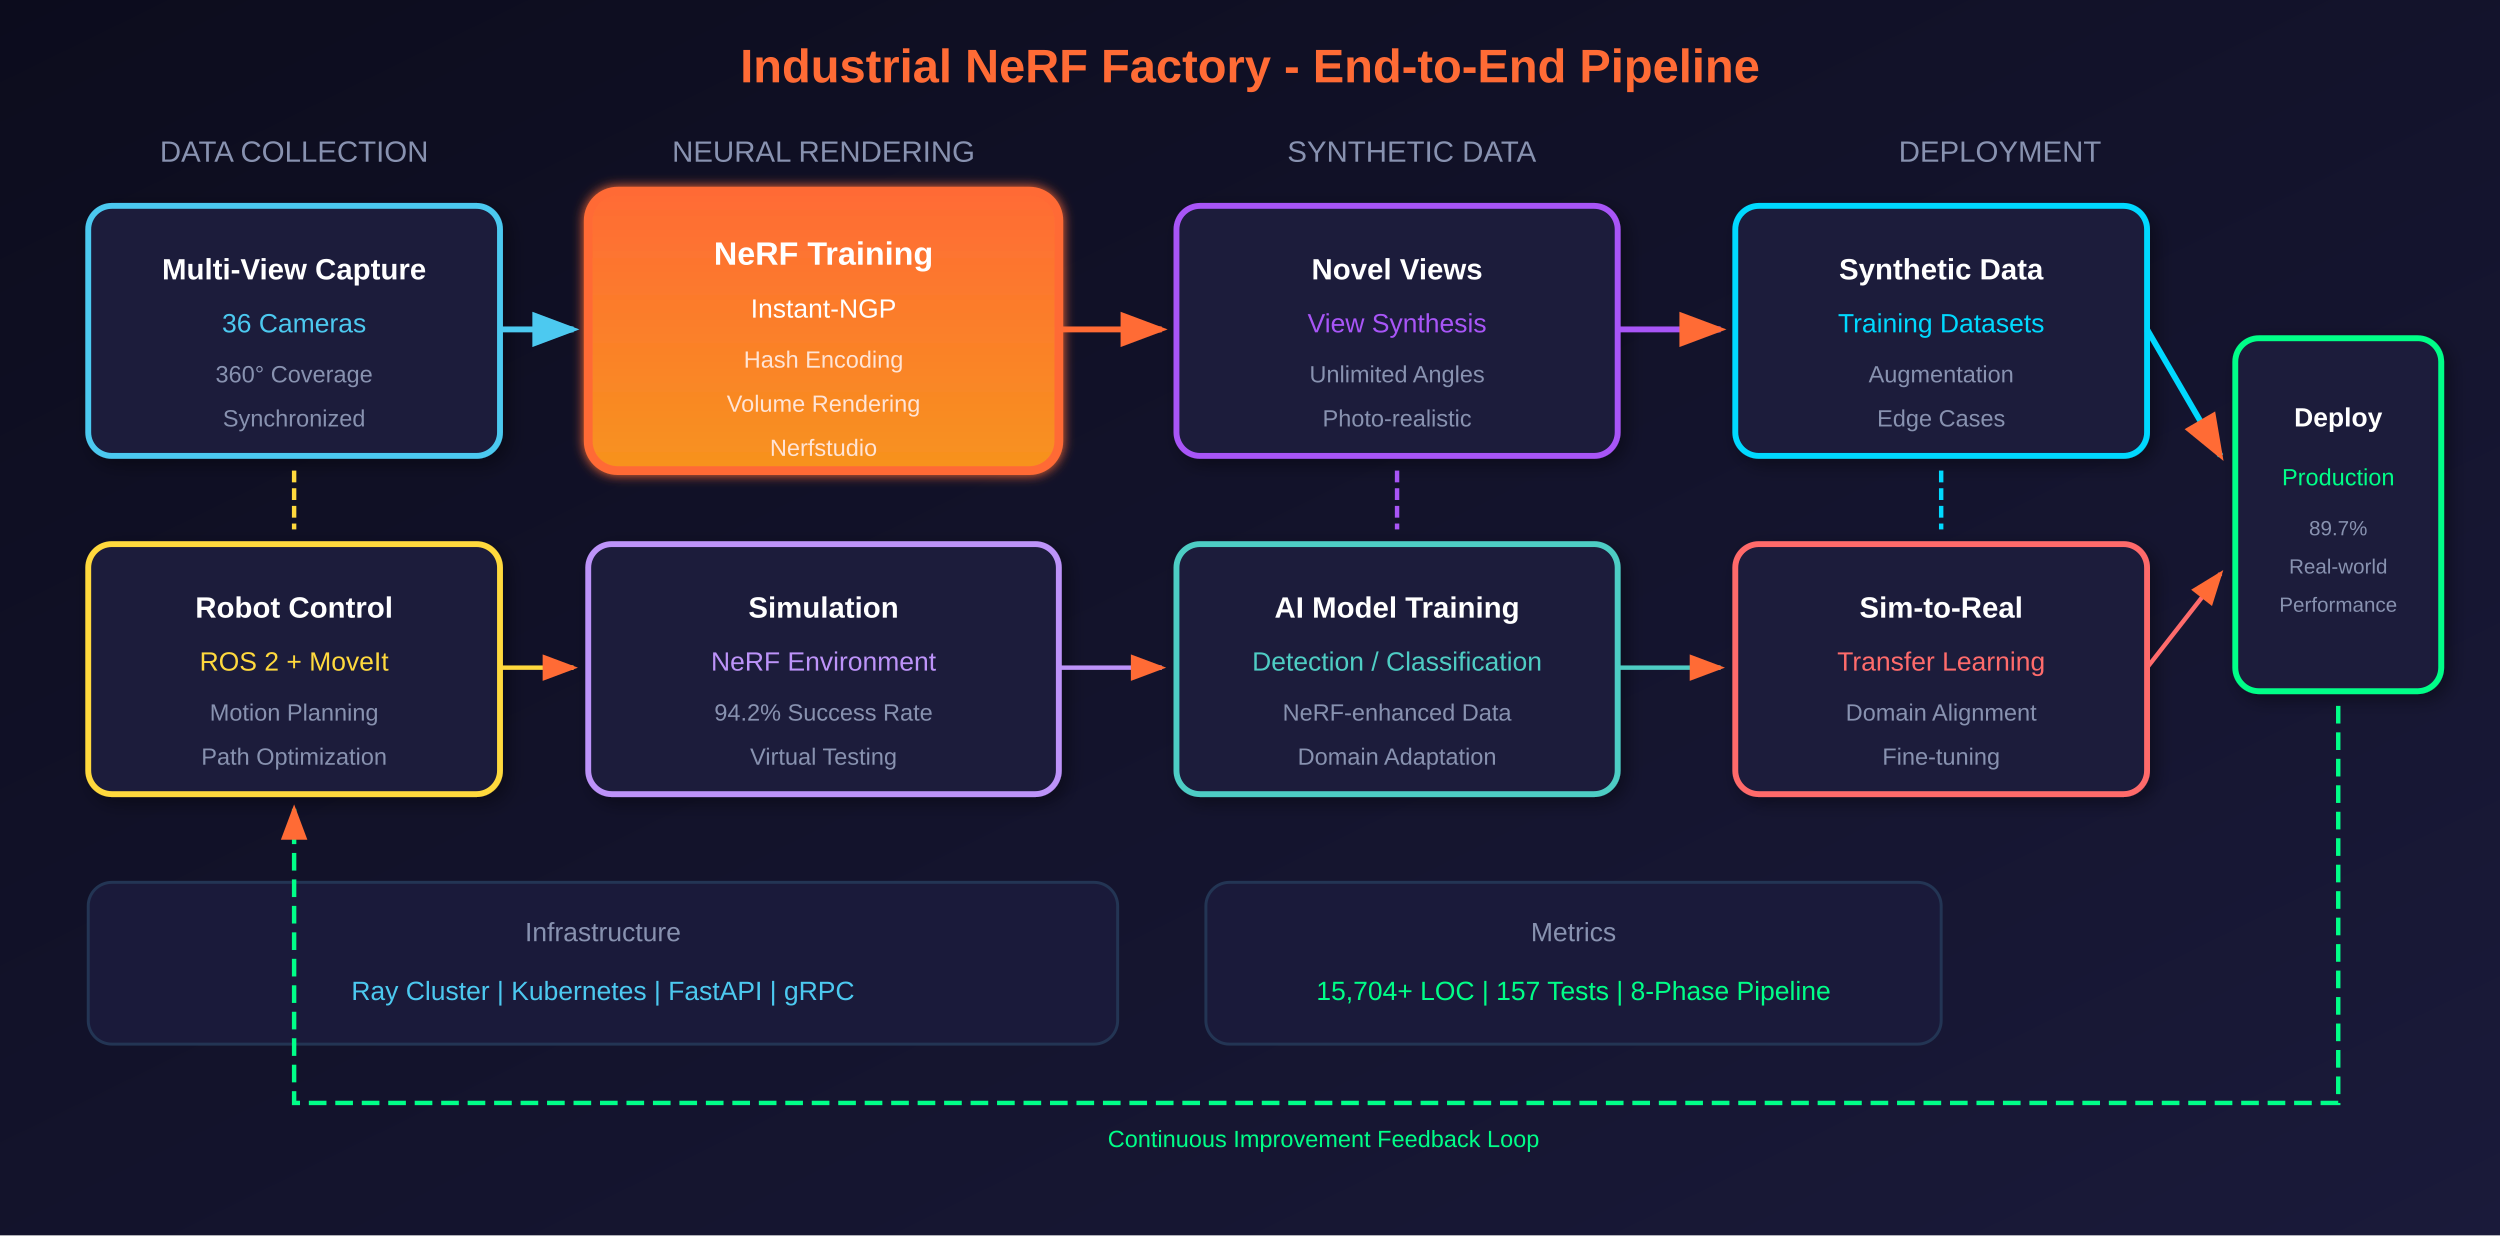
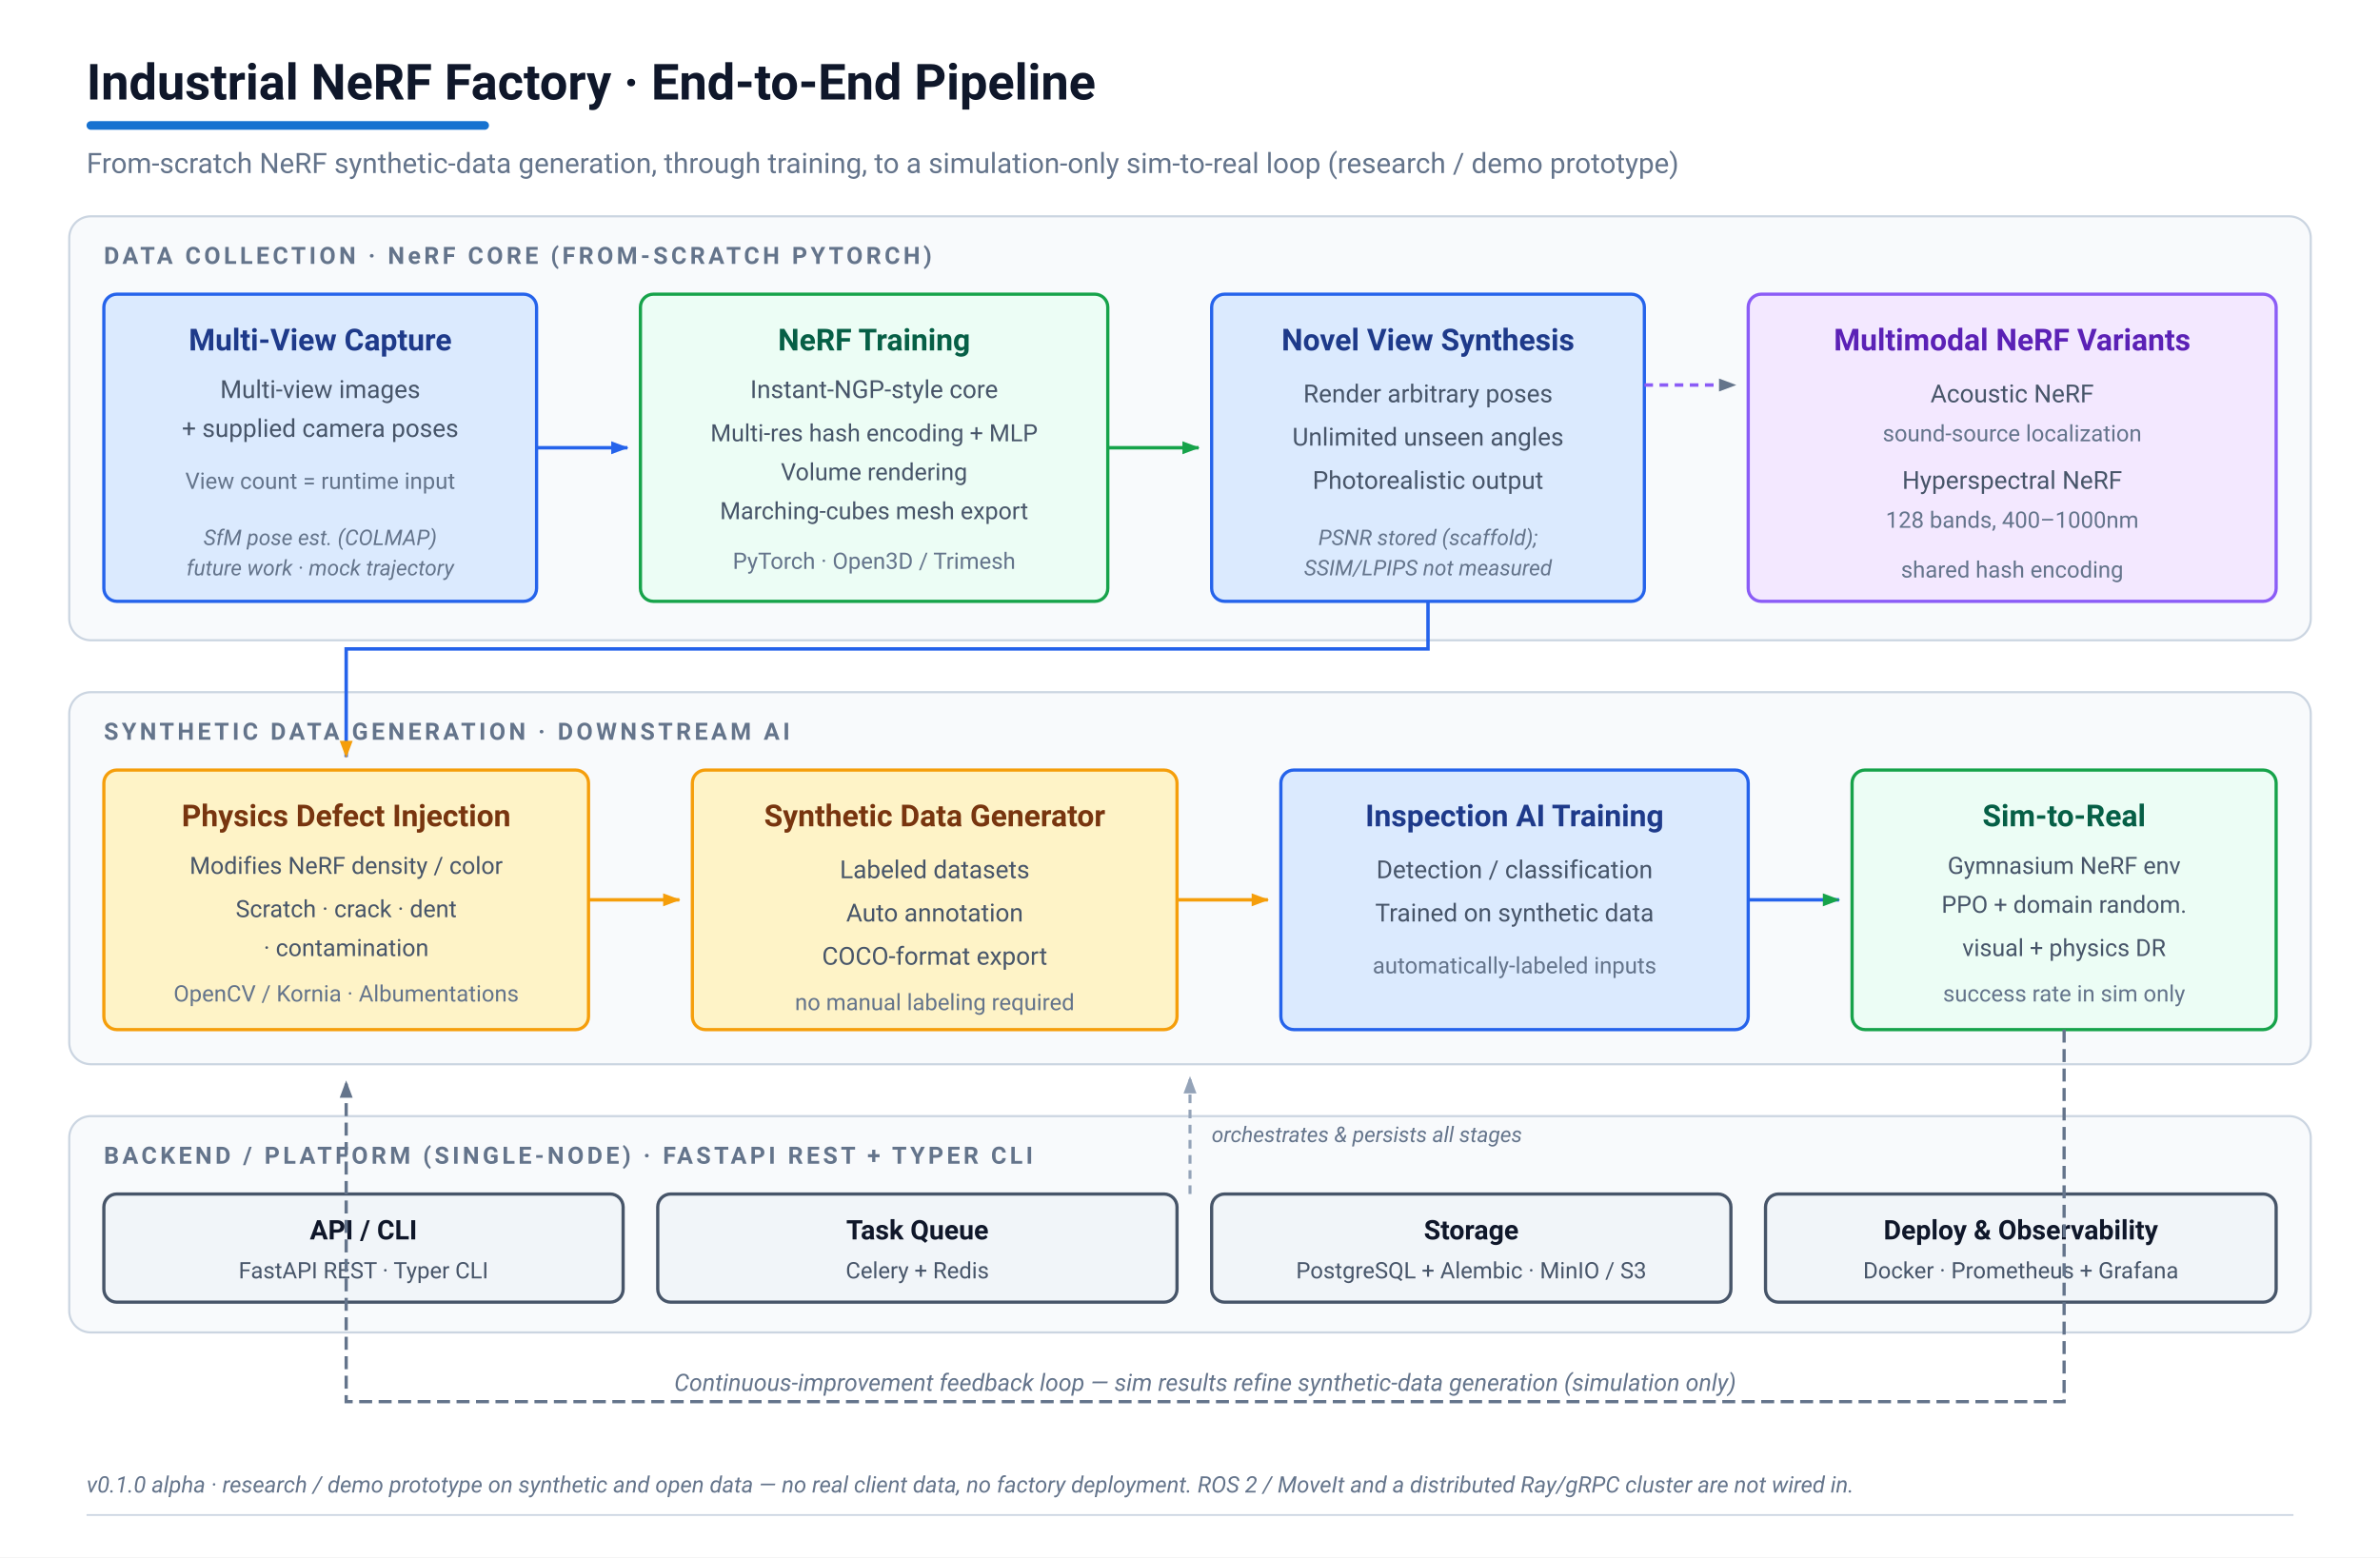
- <svg xmlns="http://www.w3.org/2000/svg" viewBox="0 0 850 420">
+ <svg xmlns="http://www.w3.org/2000/svg" viewBox="0 0 1100 720" font-family="ui-sans-serif, system-ui, -apple-system, 'Segoe UI', Roboto, sans-serif">
  <defs>
-     <linearGradient id="nerf-grad1" x1="0%" y1="0%" x2="100%" y2="100%">
-       <stop offset="0%" style="stop-color:#0c0c1d;stop-opacity:1" />
-       <stop offset="100%" style="stop-color:#1a1a3a;stop-opacity:1" />
-     </linearGradient>
-     <linearGradient id="nerf-core" x1="0%" y1="0%" x2="0%" y2="100%">
-       <stop offset="0%" style="stop-color:#ff6b35;stop-opacity:1" />
-       <stop offset="100%" style="stop-color:#f7931e;stop-opacity:1" />
-     </linearGradient>
-     <filter id="nerf-shadow" x="-20%" y="-20%" width="140%" height="140%">
-       <feDropShadow dx="2" dy="2" stdDeviation="3" flood-color="#000" flood-opacity="0.4" />
-     </filter>
-     <filter id="nerf-glow" x="-50%" y="-50%" width="200%" height="200%">
-       <feGaussianBlur stdDeviation="2" result="blur" />
-       <feMerge>
-         <feMergeNode in="blur" />
-         <feMergeNode in="SourceGraphic" />
-       </feMerge>
-     </filter>
-   </defs>
-   <rect width="850" height="420" fill="url(#nerf-grad1)" />
-   <text x="425" y="28" text-anchor="middle" fill="#ff6b35" font-family="Arial, sans-serif" font-size="16" font-weight="bold">Industrial NeRF Factory - End-to-End Pipeline</text>
-   <text x="100" y="55" text-anchor="middle" fill="#8892b0" font-family="Arial, sans-serif" font-size="10">DATA COLLECTION</text>
-   <text x="280" y="55" text-anchor="middle" fill="#8892b0" font-family="Arial, sans-serif" font-size="10">NEURAL RENDERING</text>
-   <text x="480" y="55" text-anchor="middle" fill="#8892b0" font-family="Arial, sans-serif" font-size="10">SYNTHETIC DATA</text>
-   <text x="680" y="55" text-anchor="middle" fill="#8892b0" font-family="Arial, sans-serif" font-size="10">DEPLOYMENT</text>
-   <rect x="30" y="70" width="140" height="85" rx="8" fill="#1a1a3a" stroke="#4cc9f0" stroke-width="2" filter="url(#nerf-shadow)" />
-   <text x="100" y="95" text-anchor="middle" fill="#fff" font-family="Arial, sans-serif" font-size="10" font-weight="bold">Multi-View Capture</text>
-   <text x="100" y="113" text-anchor="middle" fill="#4cc9f0" font-family="Arial, sans-serif" font-size="9">36 Cameras</text>
-   <text x="100" y="130" text-anchor="middle" fill="#8892b0" font-family="Arial, sans-serif" font-size="8">360° Coverage</text>
-   <text x="100" y="145" text-anchor="middle" fill="#8892b0" font-family="Arial, sans-serif" font-size="8">Synchronized</text>
-   <rect x="200" y="65" width="160" height="95" rx="10" fill="url(#nerf-core)" stroke="#ff6b35" stroke-width="3" filter="url(#nerf-glow)" />
-   <text x="280" y="90" text-anchor="middle" fill="#fff" font-family="Arial, sans-serif" font-size="11" font-weight="bold">NeRF Training</text>
-   <text x="280" y="108" text-anchor="middle" fill="#fff" font-family="Arial, sans-serif" font-size="9">Instant-NGP</text>
-   <text x="280" y="125" text-anchor="middle" fill="#ffe4d6" font-family="Arial, sans-serif" font-size="8">Hash Encoding</text>
-   <text x="280" y="140" text-anchor="middle" fill="#ffe4d6" font-family="Arial, sans-serif" font-size="8">Volume Rendering</text>
-   <text x="280" y="155" text-anchor="middle" fill="#ffe4d6" font-family="Arial, sans-serif" font-size="8">Nerfstudio</text>
-   <rect x="400" y="70" width="150" height="85" rx="8" fill="#1a1a3a" stroke="#a855f7" stroke-width="2" filter="url(#nerf-shadow)" />
-   <text x="475" y="95" text-anchor="middle" fill="#fff" font-family="Arial, sans-serif" font-size="10" font-weight="bold">Novel Views</text>
-   <text x="475" y="113" text-anchor="middle" fill="#a855f7" font-family="Arial, sans-serif" font-size="9">View Synthesis</text>
-   <text x="475" y="130" text-anchor="middle" fill="#8892b0" font-family="Arial, sans-serif" font-size="8">Unlimited Angles</text>
-   <text x="475" y="145" text-anchor="middle" fill="#8892b0" font-family="Arial, sans-serif" font-size="8">Photo-realistic</text>
-   <rect x="590" y="70" width="140" height="85" rx="8" fill="#1a1a3a" stroke="#00d9ff" stroke-width="2" filter="url(#nerf-shadow)" />
-   <text x="660" y="95" text-anchor="middle" fill="#fff" font-family="Arial, sans-serif" font-size="10" font-weight="bold">Synthetic Data</text>
-   <text x="660" y="113" text-anchor="middle" fill="#00d9ff" font-family="Arial, sans-serif" font-size="9">Training Datasets</text>
-   <text x="660" y="130" text-anchor="middle" fill="#8892b0" font-family="Arial, sans-serif" font-size="8">Augmentation</text>
-   <text x="660" y="145" text-anchor="middle" fill="#8892b0" font-family="Arial, sans-serif" font-size="8">Edge Cases</text>
-   <rect x="400" y="185" width="150" height="85" rx="8" fill="#1a1a3a" stroke="#4ecdc4" stroke-width="2" filter="url(#nerf-shadow)" />
-   <text x="475" y="210" text-anchor="middle" fill="#fff" font-family="Arial, sans-serif" font-size="10" font-weight="bold">AI Model Training</text>
-   <text x="475" y="228" text-anchor="middle" fill="#4ecdc4" font-family="Arial, sans-serif" font-size="9">Detection / Classification</text>
-   <text x="475" y="245" text-anchor="middle" fill="#8892b0" font-family="Arial, sans-serif" font-size="8">NeRF-enhanced Data</text>
-   <text x="475" y="260" text-anchor="middle" fill="#8892b0" font-family="Arial, sans-serif" font-size="8">Domain Adaptation</text>
-   <rect x="590" y="185" width="140" height="85" rx="8" fill="#1a1a3a" stroke="#ff6b6b" stroke-width="2" filter="url(#nerf-shadow)" />
-   <text x="660" y="210" text-anchor="middle" fill="#fff" font-family="Arial, sans-serif" font-size="10" font-weight="bold">Sim-to-Real</text>
-   <text x="660" y="228" text-anchor="middle" fill="#ff6b6b" font-family="Arial, sans-serif" font-size="9">Transfer Learning</text>
-   <text x="660" y="245" text-anchor="middle" fill="#8892b0" font-family="Arial, sans-serif" font-size="8">Domain Alignment</text>
-   <text x="660" y="260" text-anchor="middle" fill="#8892b0" font-family="Arial, sans-serif" font-size="8">Fine-tuning</text>
-   <rect x="760" y="115" width="70" height="120" rx="8" fill="#1a1a3a" stroke="#00ff88" stroke-width="2" filter="url(#nerf-shadow)" />
-   <text x="795" y="145" text-anchor="middle" fill="#fff" font-family="Arial, sans-serif" font-size="9" font-weight="bold">Deploy</text>
-   <text x="795" y="165" text-anchor="middle" fill="#00ff88" font-family="Arial, sans-serif" font-size="8">Production</text>
-   <text x="795" y="182" text-anchor="middle" fill="#8892b0" font-family="Arial, sans-serif" font-size="7">89.7%</text>
-   <text x="795" y="195" text-anchor="middle" fill="#8892b0" font-family="Arial, sans-serif" font-size="7">Real-world</text>
-   <text x="795" y="208" text-anchor="middle" fill="#8892b0" font-family="Arial, sans-serif" font-size="7">Performance</text>
-   <rect x="30" y="185" width="140" height="85" rx="8" fill="#1a1a3a" stroke="#ffd93d" stroke-width="2" filter="url(#nerf-shadow)" />
-   <text x="100" y="210" text-anchor="middle" fill="#fff" font-family="Arial, sans-serif" font-size="10" font-weight="bold">Robot Control</text>
-   <text x="100" y="228" text-anchor="middle" fill="#ffd93d" font-family="Arial, sans-serif" font-size="9">ROS 2 + MoveIt</text>
-   <text x="100" y="245" text-anchor="middle" fill="#8892b0" font-family="Arial, sans-serif" font-size="8">Motion Planning</text>
-   <text x="100" y="260" text-anchor="middle" fill="#8892b0" font-family="Arial, sans-serif" font-size="8">Path Optimization</text>
-   <rect x="200" y="185" width="160" height="85" rx="8" fill="#1a1a3a" stroke="#bd93f9" stroke-width="2" filter="url(#nerf-shadow)" />
-   <text x="280" y="210" text-anchor="middle" fill="#fff" font-family="Arial, sans-serif" font-size="10" font-weight="bold">Simulation</text>
-   <text x="280" y="228" text-anchor="middle" fill="#bd93f9" font-family="Arial, sans-serif" font-size="9">NeRF Environment</text>
-   <text x="280" y="245" text-anchor="middle" fill="#8892b0" font-family="Arial, sans-serif" font-size="8">94.2% Success Rate</text>
-   <text x="280" y="260" text-anchor="middle" fill="#8892b0" font-family="Arial, sans-serif" font-size="8">Virtual Testing</text>
-   <rect x="30" y="300" width="350" height="55" rx="8" fill="#1a1a3a" stroke="#233554" stroke-width="1" />
-   <text x="205" y="320" text-anchor="middle" fill="#8892b0" font-family="Arial, sans-serif" font-size="9">Infrastructure</text>
-   <text x="205" y="340" text-anchor="middle" fill="#4cc9f0" font-family="Arial, sans-serif" font-size="9">Ray Cluster | Kubernetes | FastAPI | gRPC</text>
-   <rect x="410" y="300" width="250" height="55" rx="8" fill="#1a1a3a" stroke="#233554" stroke-width="1" />
-   <text x="535" y="320" text-anchor="middle" fill="#8892b0" font-family="Arial, sans-serif" font-size="9">Metrics</text>
-   <text x="535" y="340" text-anchor="middle" fill="#00ff88" font-family="Arial, sans-serif" font-size="9">15,704+ LOC | 157 Tests | 8-Phase Pipeline</text>
-   <defs>
-     <marker id="nerf-arrow" markerWidth="8" markerHeight="8" refX="7" refY="3" orient="auto">
-       <path d="M0,0 L0,6 L8,3 z" fill="#ff6b35" />
+     <marker id="arrow" markerWidth="9" markerHeight="9" refX="7.5" refY="3" orient="auto" markerUnits="userSpaceOnUse">
+       <path d="M0,0 L0,6 L8,3 z" fill="#64748b" />
    </marker>
-     <marker id="nerf-arrow-cyan" markerWidth="8" markerHeight="8" refX="7" refY="3" orient="auto">
-       <path d="M0,0 L0,6 L8,3 z" fill="#4cc9f0" />
+     <marker id="arrow-blue" markerWidth="9" markerHeight="9" refX="7.5" refY="3" orient="auto" markerUnits="userSpaceOnUse">
+       <path d="M0,0 L0,6 L8,3 z" fill="#2563eb" />
+     </marker>
+     <marker id="arrow-green" markerWidth="9" markerHeight="9" refX="7.5" refY="3" orient="auto" markerUnits="userSpaceOnUse">
+       <path d="M0,0 L0,6 L8,3 z" fill="#16a34a" />
+     </marker>
+     <marker id="arrow-amber" markerWidth="9" markerHeight="9" refX="7.5" refY="3" orient="auto" markerUnits="userSpaceOnUse">
+       <path d="M0,0 L0,6 L8,3 z" fill="#f59e0b" />
+     </marker>
+     <marker id="arrow-muted" markerWidth="9" markerHeight="9" refX="7.5" refY="3" orient="auto" markerUnits="userSpaceOnUse">
+       <path d="M0,0 L0,6 L8,3 z" fill="#94a3b8" />
    </marker>
  </defs>
-   <line x1="170" y1="112" x2="195" y2="112" stroke="#4cc9f0" stroke-width="2" marker-end="url(#nerf-arrow-cyan)" />
-   <line x1="360" y1="112" x2="395" y2="112" stroke="#ff6b35" stroke-width="2" marker-end="url(#nerf-arrow)" />
-   <line x1="550" y1="112" x2="585" y2="112" stroke="#a855f7" stroke-width="2" marker-end="url(#nerf-arrow)" />
-   <line x1="730" y1="112" x2="755" y2="155" stroke="#00d9ff" stroke-width="2" marker-end="url(#nerf-arrow)" />
-   <line x1="660" y1="160" x2="660" y2="180" stroke="#00d9ff" stroke-width="1.5" stroke-dasharray="4,2" />
-   <line x1="475" y1="160" x2="475" y2="180" stroke="#a855f7" stroke-width="1.5" stroke-dasharray="4,2" />
-   <line x1="100" y1="160" x2="100" y2="180" stroke="#ffd93d" stroke-width="1.5" stroke-dasharray="4,2" />
-   <line x1="170" y1="227" x2="195" y2="227" stroke="#ffd93d" stroke-width="1.5" marker-end="url(#nerf-arrow)" />
-   <line x1="360" y1="227" x2="395" y2="227" stroke="#bd93f9" stroke-width="1.5" marker-end="url(#nerf-arrow)" />
-   <line x1="550" y1="227" x2="585" y2="227" stroke="#4ecdc4" stroke-width="1.5" marker-end="url(#nerf-arrow)" />
-   <line x1="730" y1="227" x2="755" y2="195" stroke="#ff6b6b" stroke-width="1.5" marker-end="url(#nerf-arrow)" />
-   <path d="M795,240 L795,375 L100,375 L100,275" stroke="#00ff88" stroke-width="1.5" fill="none" stroke-dasharray="6,3" marker-end="url(#nerf-arrow)" />
-   <text x="450" y="390" text-anchor="middle" fill="#00ff88" font-family="Arial, sans-serif" font-size="8">Continuous Improvement Feedback Loop</text>
+   <rect width="1100" height="720" fill="#ffffff" />
+   <text x="40" y="46" font-size="23" font-weight="700" fill="#0f172a">Industrial NeRF Factory · End-to-End Pipeline</text>
+   <rect x="40" y="56" width="186" height="4" rx="2" fill="#1772d0" />
+   <text x="40" y="80" font-size="13" fill="#64748b">From-scratch NeRF synthetic-data generation, through training, to a simulation-only sim-to-real loop (research / demo prototype)</text>
+   <rect x="32" y="100" width="1036" height="196" rx="10" fill="#f8fafc" stroke="#cbd5e1" stroke-width="1" />
+   <text x="48" y="122" font-size="11" font-weight="600" fill="#64748b" letter-spacing="1.5">DATA COLLECTION · NeRF CORE (FROM-SCRATCH PYTORCH)</text>
+   <rect x="48" y="136" width="200" height="142" rx="6" fill="#dbeafe" stroke="#2563eb" stroke-width="1.5" />
+   <text x="148" y="162" text-anchor="middle" font-size="14" font-weight="700" fill="#1e3a8a">Multi-View Capture</text>
+   <text x="148" y="184" text-anchor="middle" font-size="11.5" fill="#475569">Multi-view images</text>
+   <text x="148" y="202" text-anchor="middle" font-size="11.5" fill="#475569">+ supplied camera poses</text>
+   <text x="148" y="226" text-anchor="middle" font-size="10.5" fill="#64748b">View count = runtime input</text>
+   <text x="148" y="252" text-anchor="middle" font-size="10" fill="#64748b" font-style="italic">SfM pose est. (COLMAP)</text>
+   <text x="148" y="266" text-anchor="middle" font-size="10" fill="#64748b" font-style="italic">future work · mock trajectory</text>
+   <rect x="296" y="136" width="216" height="142" rx="6" fill="#ecfdf5" stroke="#16a34a" stroke-width="1.5" />
+   <text x="404" y="162" text-anchor="middle" font-size="14" font-weight="700" fill="#065f46">NeRF Training</text>
+   <text x="404" y="184" text-anchor="middle" font-size="11.5" fill="#475569">Instant-NGP-style core</text>
+   <text x="404" y="204" text-anchor="middle" font-size="11" fill="#475569">Multi-res hash encoding + MLP</text>
+   <text x="404" y="222" text-anchor="middle" font-size="11" fill="#475569">Volume rendering</text>
+   <text x="404" y="240" text-anchor="middle" font-size="11" fill="#475569">Marching-cubes mesh export</text>
+   <text x="404" y="263" text-anchor="middle" font-size="10.5" fill="#64748b">PyTorch · Open3D / Trimesh</text>
+   <rect x="560" y="136" width="200" height="142" rx="6" fill="#dbeafe" stroke="#2563eb" stroke-width="1.5" />
+   <text x="660" y="162" text-anchor="middle" font-size="14" font-weight="700" fill="#1e3a8a">Novel View Synthesis</text>
+   <text x="660" y="186" text-anchor="middle" font-size="11.5" fill="#475569">Render arbitrary poses</text>
+   <text x="660" y="206" text-anchor="middle" font-size="11.5" fill="#475569">Unlimited unseen angles</text>
+   <text x="660" y="226" text-anchor="middle" font-size="11.5" fill="#475569">Photorealistic output</text>
+   <text x="660" y="252" text-anchor="middle" font-size="10" fill="#64748b" font-style="italic">PSNR stored (scaffold);</text>
+   <text x="660" y="266" text-anchor="middle" font-size="10" fill="#64748b" font-style="italic">SSIM/LPIPS not measured</text>
+   <rect x="808" y="136" width="244" height="142" rx="6" fill="#f3e8ff" stroke="#8b5cf6" stroke-width="1.5" />
+   <text x="930" y="162" text-anchor="middle" font-size="14" font-weight="700" fill="#5b21b6">Multimodal NeRF Variants</text>
+   <text x="930" y="186" text-anchor="middle" font-size="11.5" fill="#475569">Acoustic NeRF</text>
+   <text x="930" y="204" text-anchor="middle" font-size="10.5" fill="#64748b">sound-source localization</text>
+   <text x="930" y="226" text-anchor="middle" font-size="11.5" fill="#475569">Hyperspectral NeRF</text>
+   <text x="930" y="244" text-anchor="middle" font-size="10.5" fill="#64748b">128 bands, 400–1000nm</text>
+   <text x="930" y="267" text-anchor="middle" font-size="10.5" fill="#64748b">shared hash encoding</text>
+   <rect x="32" y="320" width="1036" height="172" rx="10" fill="#f8fafc" stroke="#cbd5e1" stroke-width="1" />
+   <text x="48" y="342" font-size="11" font-weight="600" fill="#64748b" letter-spacing="1.5">SYNTHETIC DATA GENERATION · DOWNSTREAM AI</text>
+   <rect x="48" y="356" width="224" height="120" rx="6" fill="#fef3c7" stroke="#f59e0b" stroke-width="1.5" />
+   <text x="160" y="382" text-anchor="middle" font-size="14" font-weight="700" fill="#78350f">Physics Defect Injection</text>
+   <text x="160" y="404" text-anchor="middle" font-size="11" fill="#475569">Modifies NeRF density / color</text>
+   <text x="160" y="424" text-anchor="middle" font-size="11" fill="#475569">Scratch · crack · dent</text>
+   <text x="160" y="442" text-anchor="middle" font-size="11" fill="#475569">· contamination</text>
+   <text x="160" y="463" text-anchor="middle" font-size="10.5" fill="#64748b">OpenCV / Kornia · Albumentations</text>
+   <rect x="320" y="356" width="224" height="120" rx="6" fill="#fef3c7" stroke="#f59e0b" stroke-width="1.5" />
+   <text x="432" y="382" text-anchor="middle" font-size="14" font-weight="700" fill="#78350f">Synthetic Data Generator</text>
+   <text x="432" y="406" text-anchor="middle" font-size="11.5" fill="#475569">Labeled datasets</text>
+   <text x="432" y="426" text-anchor="middle" font-size="11.5" fill="#475569">Auto annotation</text>
+   <text x="432" y="446" text-anchor="middle" font-size="11.5" fill="#475569">COCO-format export</text>
+   <text x="432" y="467" text-anchor="middle" font-size="10.5" fill="#64748b">no manual labeling required</text>
+   <rect x="592" y="356" width="216" height="120" rx="6" fill="#dbeafe" stroke="#2563eb" stroke-width="1.5" />
+   <text x="700" y="382" text-anchor="middle" font-size="14" font-weight="700" fill="#1e3a8a">Inspection AI Training</text>
+   <text x="700" y="406" text-anchor="middle" font-size="11.5" fill="#475569">Detection / classification</text>
+   <text x="700" y="426" text-anchor="middle" font-size="11.5" fill="#475569">Trained on synthetic data</text>
+   <text x="700" y="450" text-anchor="middle" font-size="10.5" fill="#64748b">automatically-labeled inputs</text>
+   <rect x="856" y="356" width="196" height="120" rx="6" fill="#ecfdf5" stroke="#16a34a" stroke-width="1.5" />
+   <text x="954" y="382" text-anchor="middle" font-size="14" font-weight="700" fill="#065f46">Sim-to-Real</text>
+   <text x="954" y="404" text-anchor="middle" font-size="11" fill="#475569">Gymnasium NeRF env</text>
+   <text x="954" y="422" text-anchor="middle" font-size="11" fill="#475569">PPO + domain random.</text>
+   <text x="954" y="442" text-anchor="middle" font-size="11" fill="#475569">visual + physics DR</text>
+   <text x="954" y="463" text-anchor="middle" font-size="10.5" fill="#64748b">success rate in sim only</text>
+   <rect x="32" y="516" width="1036" height="100" rx="10" fill="#f8fafc" stroke="#cbd5e1" stroke-width="1" />
+   <text x="48" y="538" font-size="11" font-weight="600" fill="#64748b" letter-spacing="1.5">BACKEND / PLATFORM (SINGLE-NODE) · FASTAPI REST + TYPER CLI</text>
+   <rect x="48" y="552" width="240" height="50" rx="6" fill="#f1f5f9" stroke="#475569" stroke-width="1.5" />
+   <text x="168" y="573" text-anchor="middle" font-size="12.5" font-weight="700" fill="#0f172a">API / CLI</text>
+   <text x="168" y="591" text-anchor="middle" font-size="10.5" fill="#475569">FastAPI REST · Typer CLI</text>
+   <rect x="304" y="552" width="240" height="50" rx="6" fill="#f1f5f9" stroke="#475569" stroke-width="1.5" />
+   <text x="424" y="573" text-anchor="middle" font-size="12.5" font-weight="700" fill="#0f172a">Task Queue</text>
+   <text x="424" y="591" text-anchor="middle" font-size="10.5" fill="#475569">Celery + Redis</text>
+   <rect x="560" y="552" width="240" height="50" rx="6" fill="#f1f5f9" stroke="#475569" stroke-width="1.5" />
+   <text x="680" y="573" text-anchor="middle" font-size="12.5" font-weight="700" fill="#0f172a">Storage</text>
+   <text x="680" y="591" text-anchor="middle" font-size="10.5" fill="#475569">PostgreSQL + Alembic · MinIO / S3</text>
+   <rect x="816" y="552" width="236" height="50" rx="6" fill="#f1f5f9" stroke="#475569" stroke-width="1.5" />
+   <text x="934" y="573" text-anchor="middle" font-size="12.5" font-weight="700" fill="#0f172a">Deploy &amp; Observability</text>
+   <text x="934" y="591" text-anchor="middle" font-size="10.5" fill="#475569">Docker · Prometheus + Grafana</text>
+   <line x1="248" y1="207" x2="290" y2="207" stroke="#2563eb" stroke-width="1.6" marker-end="url(#arrow-blue)" />
+   <line x1="512" y1="207" x2="554" y2="207" stroke="#16a34a" stroke-width="1.6" marker-end="url(#arrow-green)" />
+   <line x1="760" y1="178" x2="802" y2="178" stroke="#8b5cf6" stroke-width="1.6" stroke-dasharray="4 3" marker-end="url(#arrow)" />
+   <path d="M660,278 L660,300 L160,300 L160,350" fill="none" stroke="#2563eb" stroke-width="1.6" marker-end="url(#arrow-amber)" />
+   <line x1="272" y1="416" x2="314" y2="416" stroke="#f59e0b" stroke-width="1.6" marker-end="url(#arrow-amber)" />
+   <line x1="544" y1="416" x2="586" y2="416" stroke="#f59e0b" stroke-width="1.6" marker-end="url(#arrow-amber)" />
+   <line x1="808" y1="416" x2="850" y2="416" stroke="#2563eb" stroke-width="1.6" marker-end="url(#arrow-green)" />
+   <line x1="550" y1="552" x2="550" y2="498" stroke="#94a3b8" stroke-width="1.4" stroke-dasharray="4 3" marker-end="url(#arrow-muted)" />
+   <text x="560" y="528" font-size="10" fill="#64748b" font-style="italic">orchestrates &amp; persists all stages</text>
+   <path d="M954,476 L954,648 L160,648 L160,500" fill="none" stroke="#64748b" stroke-width="1.5" stroke-dasharray="6 3" marker-end="url(#arrow)" />
+   <text x="557" y="643" text-anchor="middle" font-size="11" fill="#64748b" font-style="italic">Continuous-improvement feedback loop — sim results refine synthetic-data generation (simulation only)</text>
+   <text x="40" y="690" font-size="10.5" fill="#64748b" font-style="italic">v0.1.0 alpha · research / demo prototype on synthetic and open data — no real client data, no factory deployment. ROS 2 / MoveIt and a distributed Ray/gRPC cluster are not wired in.</text>
+   <rect x="40" y="700" width="1020" height="0.8" fill="#cbd5e1" />
</svg>
